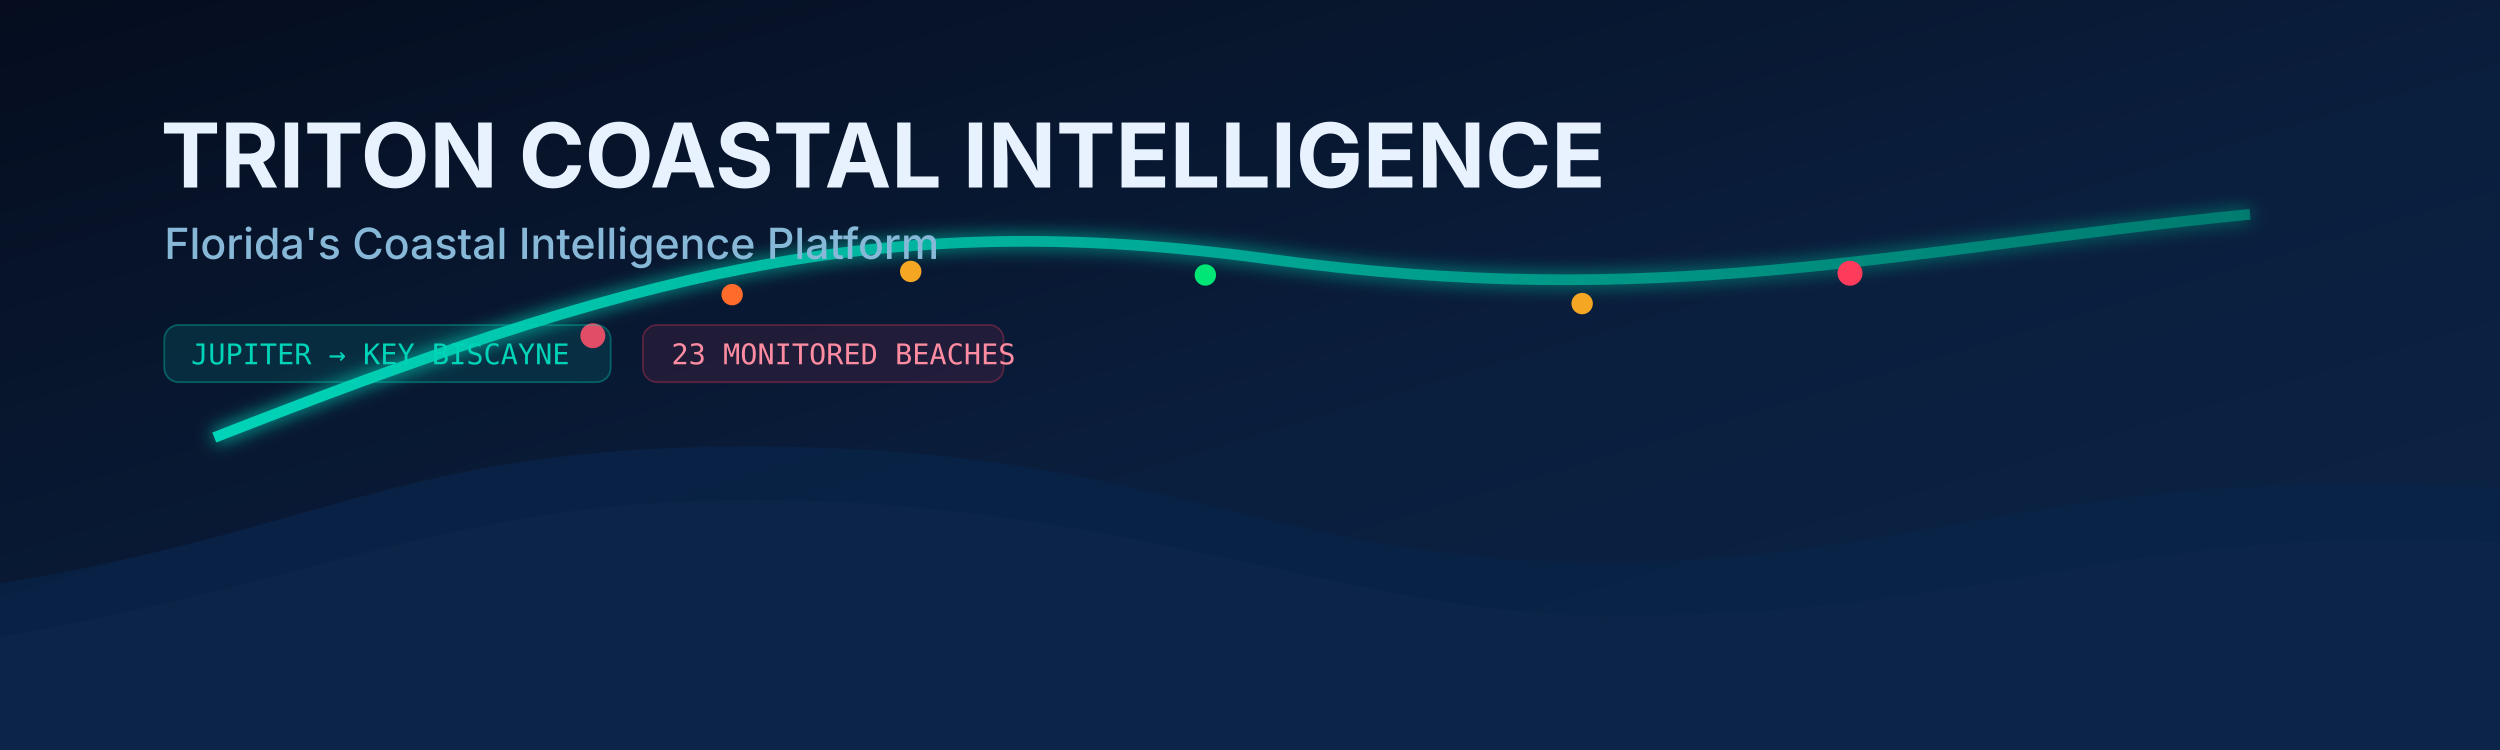
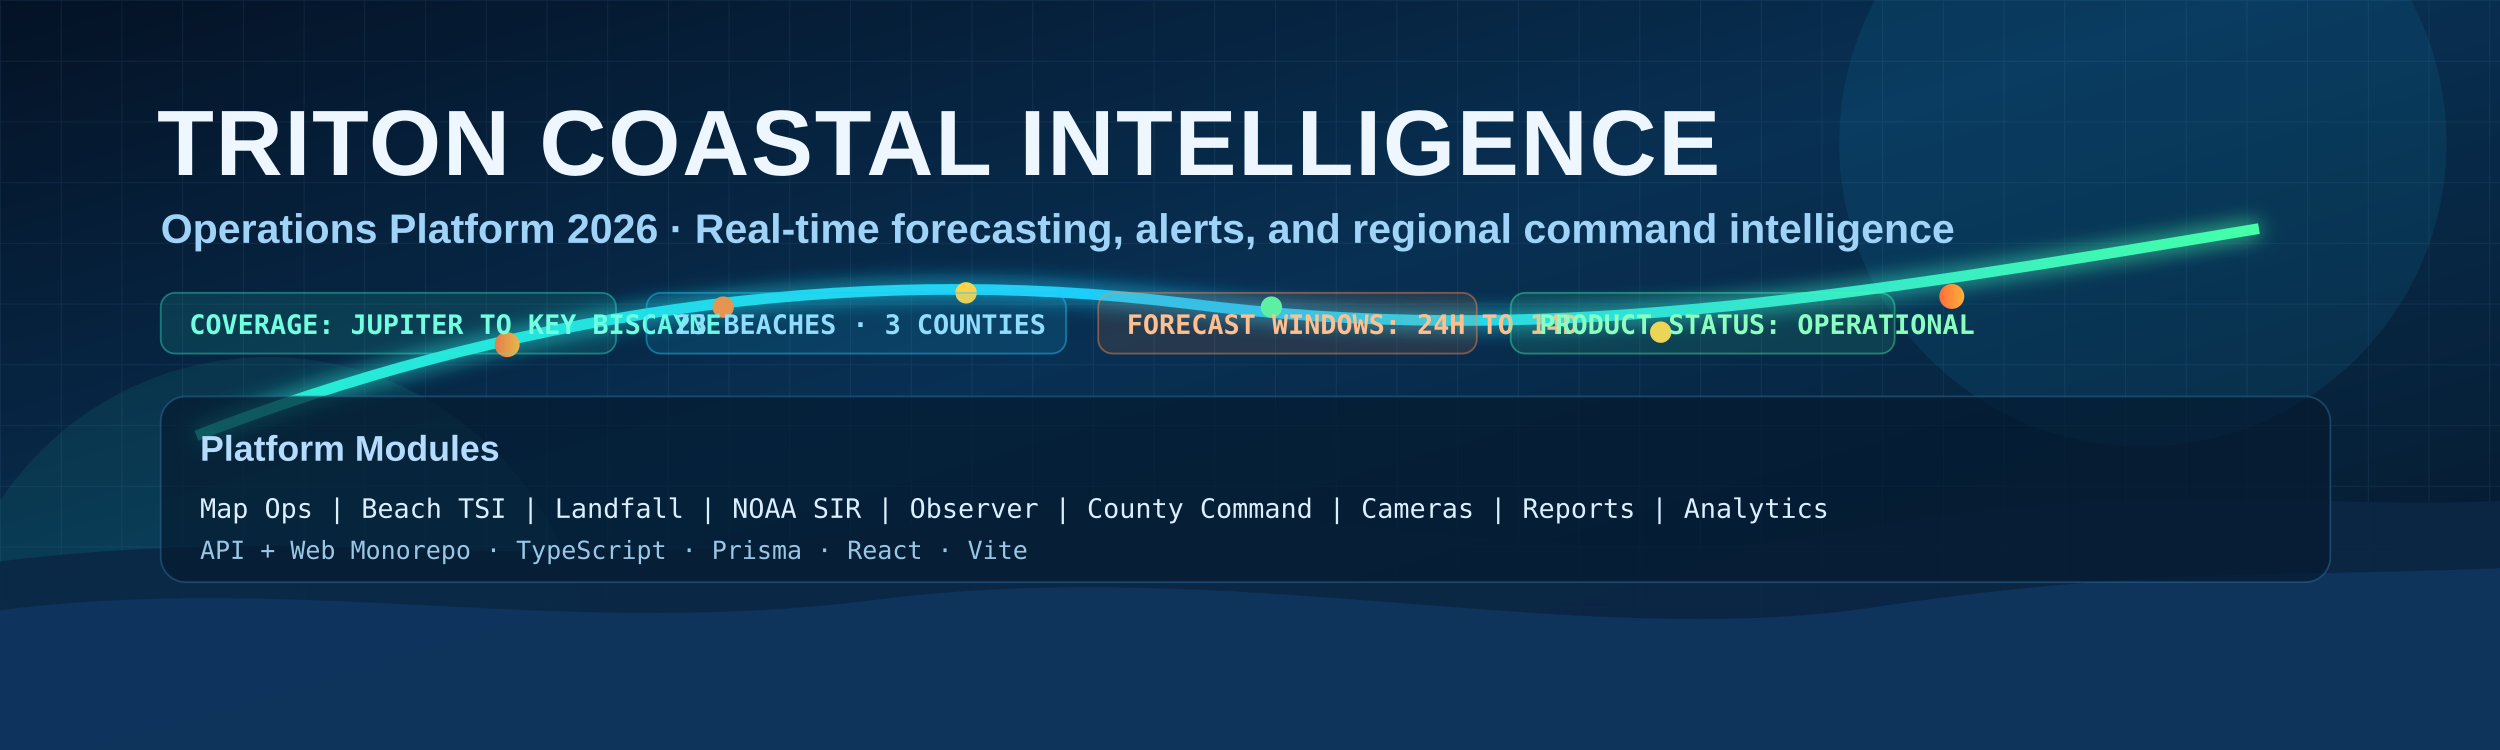
- <svg xmlns="http://www.w3.org/2000/svg" width="1400" height="420" viewBox="0 0 1400 420" role="img" aria-label="Triton Coastal Intelligence">
+ <svg xmlns="http://www.w3.org/2000/svg" width="1400" height="420" viewBox="0 0 1400 420" role="img" aria-label="Triton Coastal Intelligence banner for 2026 platform release">
  <defs>
    <linearGradient id="bg" x1="0" y1="0" x2="1" y2="1">
-       <stop offset="0%" stop-color="#050d1e" />
-       <stop offset="55%" stop-color="#0a1e3d" />
-       <stop offset="100%" stop-color="#0d2548" />
+       <stop offset="0%" stop-color="#041225" />
+       <stop offset="45%" stop-color="#083053" />
+       <stop offset="100%" stop-color="#051627" />
    </linearGradient>
-     <linearGradient id="coast" x1="0" y1="0" x2="1" y2="0">
-       <stop offset="0%" stop-color="#00d4b8" />
-       <stop offset="50%" stop-color="#00a794" />
-       <stop offset="100%" stop-color="#007a6e" />
+     <linearGradient id="accent" x1="0" y1="0" x2="1" y2="0">
+       <stop offset="0%" stop-color="#27f0d1" />
+       <stop offset="50%" stop-color="#1ec8ff" />
+       <stop offset="100%" stop-color="#44ffa8" />
    </linearGradient>
-     <filter id="softGlow" x="-20%" y="-20%" width="140%" height="140%">
-       <feGaussianBlur stdDeviation="5" result="blur" />
+     <linearGradient id="hotspot" x1="0" y1="0" x2="1" y2="0">
+       <stop offset="0%" stop-color="#ff6d3a" />
+       <stop offset="100%" stop-color="#ffb13a" />
+     </linearGradient>
+     <filter id="glow" x="-30%" y="-30%" width="160%" height="160%">
+       <feGaussianBlur stdDeviation="6" result="blur" />
      <feMerge>
        <feMergeNode in="blur" />
        <feMergeNode in="SourceGraphic" />
      </feMerge>
    </filter>
+     <pattern id="grid" width="34" height="34" patternUnits="userSpaceOnUse">
+       <path d="M 34 0 L 0 0 0 34" fill="none" stroke="#7ec9ff" stroke-opacity="0.08" stroke-width="1" />
+     </pattern>
  </defs>
  <rect width="1400" height="420" fill="url(#bg)" />
-   <path d="M-20 330 C 180 300, 220 250, 420 250 C 650 250, 710 315, 900 315 C 1080 315, 1160 255, 1420 275 L 1420 460 L -20 460 Z" fill="#082347" opacity="0.8" />
-   <path d="M-20 360 C 170 330, 250 280, 420 280 C 630 280, 760 345, 900 345 C 1130 345, 1180 290, 1420 305 L 1420 460 L -20 460 Z" fill="#0d2548" opacity="0.85" />
-   <path d="M120 245 C 350 155, 490 115, 710 145 C 930 175, 1060 140, 1260 120" stroke="url(#coast)" stroke-width="6" fill="none" filter="url(#softGlow)" />
-   <circle cx="332" cy="188" r="7" fill="#ff3b5c" />
-   <circle cx="410" cy="165" r="6" fill="#ff6b2b" />
-   <circle cx="510" cy="152" r="6" fill="#f5a623" />
-   <circle cx="675" cy="154" r="6" fill="#00e676" />
-   <circle cx="886" cy="170" r="6" fill="#f5a623" />
-   <circle cx="1036" cy="153" r="7" fill="#ff3b5c" />
-   <text x="90" y="105" fill="#e8f2ff" font-family="Inter, Segoe UI, sans-serif" font-size="50" font-weight="700">TRITON COASTAL INTELLIGENCE</text>
-   <text x="92" y="145" fill="#88b8d7" font-family="Inter, Segoe UI, sans-serif" font-size="24" font-weight="500">Florida's Coastal Intelligence Platform</text>
-   <g transform="translate(92 182)">
-     <rect x="0" y="0" width="250" height="32" rx="8" fill="#00d4b8" fill-opacity="0.12" stroke="#00d4b8" stroke-opacity="0.35" />
-     <text x="15" y="22" fill="#00d4b8" font-family="JetBrains Mono, Consolas, monospace" font-size="16">JUPITER → KEY BISCAYNE</text>
+   <rect width="1400" height="420" fill="url(#grid)" />
+   <circle cx="1200" cy="80" r="170" fill="#23d2ff" fill-opacity="0.08" />
+   <circle cx="150" cy="380" r="180" fill="#2cf2c2" fill-opacity="0.08" />
+   <path d="M-40 320 C 180 285, 305 330, 500 295 C 690 260, 860 330, 1030 298 C 1210 264, 1310 290, 1440 278 L 1440 470 L -40 470 Z" fill="#0a2745" opacity="0.9" />
+   <path d="M-40 348 C 145 314, 300 360, 490 336 C 690 310, 885 365, 1050 340 C 1215 315, 1300 325, 1440 316 L 1440 470 L -40 470 Z" fill="#0e355e" opacity="0.92" />
+   <path d="M110 244 C 280 178, 470 146, 665 170 C 862 195, 1030 167, 1265 128" stroke="url(#accent)" stroke-width="6" fill="none" filter="url(#glow)" />
+   <circle cx="284" cy="193" r="7" fill="url(#hotspot)" />
+   <circle cx="405" cy="172" r="6" fill="#ff8e3a" />
+   <circle cx="541" cy="164" r="6" fill="#ffd14a" />
+   <circle cx="712" cy="172" r="6" fill="#47ffb2" />
+   <circle cx="930" cy="186" r="6" fill="#ffd14a" />
+   <circle cx="1093" cy="166" r="7" fill="url(#hotspot)" />
+   <text x="88" y="98" fill="#eef7ff" font-family="Segoe UI, Arial, sans-serif" font-size="52" font-weight="700" letter-spacing="1">TRITON COASTAL INTELLIGENCE</text>
+   <text x="90" y="136" fill="#9fd3f7" font-family="Segoe UI, Arial, sans-serif" font-size="23" font-weight="600">Operations Platform 2026 · Real-time forecasting, alerts, and regional command intelligence</text>
+   <g transform="translate(90 164)">
+     <rect x="0" y="0" width="255" height="34" rx="8" fill="#2ff0ce" fill-opacity="0.12" stroke="#2ff0ce" stroke-opacity="0.4" />
+     <text x="16" y="23" fill="#72ffe0" font-family="Consolas, monospace" font-size="15" font-weight="700">COVERAGE: JUPITER TO KEY BISCAYNE</text>
  </g>
-   <g transform="translate(360 182)">
-     <rect x="0" y="0" width="202" height="32" rx="8" fill="#ff3b5c" fill-opacity="0.10" stroke="#ff3b5c" stroke-opacity="0.30" />
-     <text x="16" y="22" fill="#ff8ca1" font-family="JetBrains Mono, Consolas, monospace" font-size="16">23 MONITORED BEACHES</text>
+   <g transform="translate(362 164)">
+     <rect x="0" y="0" width="235" height="34" rx="8" fill="#1ec8ff" fill-opacity="0.12" stroke="#1ec8ff" stroke-opacity="0.45" />
+     <text x="16" y="23" fill="#8fddff" font-family="Consolas, monospace" font-size="15" font-weight="700">23 BEACHES · 3 COUNTIES</text>
+   </g>
+   <g transform="translate(615 164)">
+     <rect x="0" y="0" width="212" height="34" rx="8" fill="#ff7f3a" fill-opacity="0.12" stroke="#ff8b4a" stroke-opacity="0.45" />
+     <text x="16" y="23" fill="#ffbf8f" font-family="Consolas, monospace" font-size="15" font-weight="700">FORECAST WINDOWS: 24H TO 14D</text>
+   </g>
+   <g transform="translate(846 164)">
+     <rect x="0" y="0" width="215" height="34" rx="8" fill="#44ffa8" fill-opacity="0.11" stroke="#44ffa8" stroke-opacity="0.4" />
+     <text x="16" y="23" fill="#8bffbf" font-family="Consolas, monospace" font-size="15" font-weight="700">PRODUCT STATUS: OPERATIONAL</text>
+   </g>
+   <g transform="translate(90 222)">
+     <rect x="0" y="0" width="1215" height="104" rx="14" fill="#051a2f" fill-opacity="0.7" stroke="#2e6b98" stroke-opacity="0.5" />
+     <text x="22" y="36" fill="#b5dcff" font-family="Segoe UI, Arial, sans-serif" font-size="20" font-weight="600">Platform Modules</text>
+     <text x="22" y="68" fill="#dcefff" font-family="Consolas, monospace" font-size="15">Map Ops | Beach TSI | Landfall | NOAA SIR | Observer | County Command | Cameras | Reports | Analytics</text>
+     <text x="22" y="91" fill="#9bc7e7" font-family="Consolas, monospace" font-size="14">API + Web Monorepo · TypeScript · Prisma · React · Vite</text>
  </g>
</svg>
